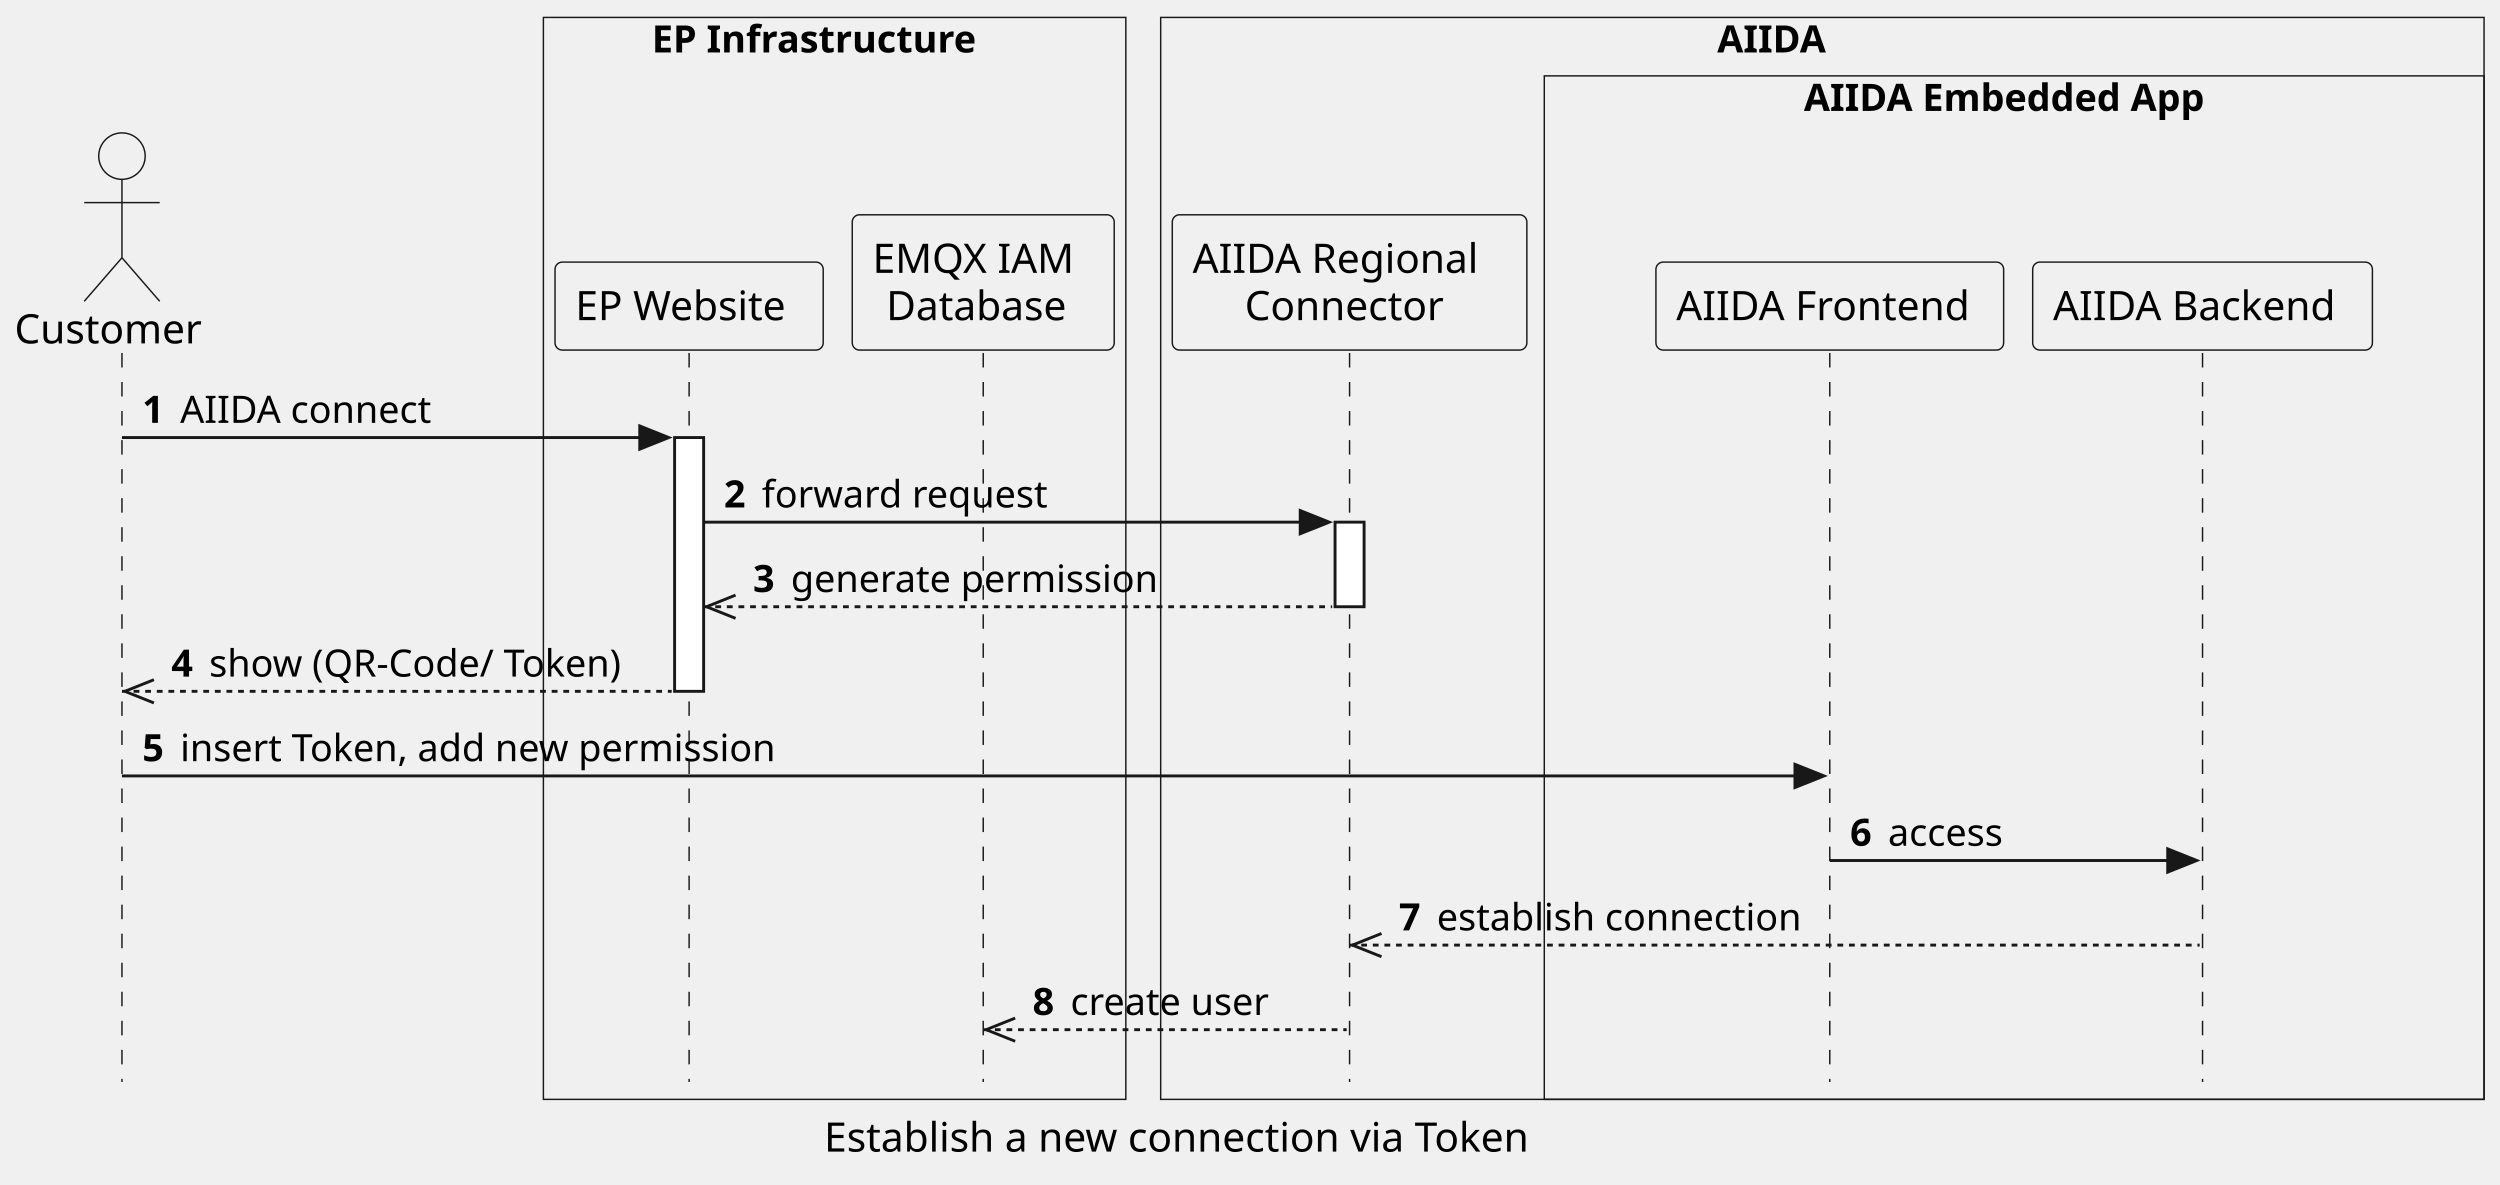
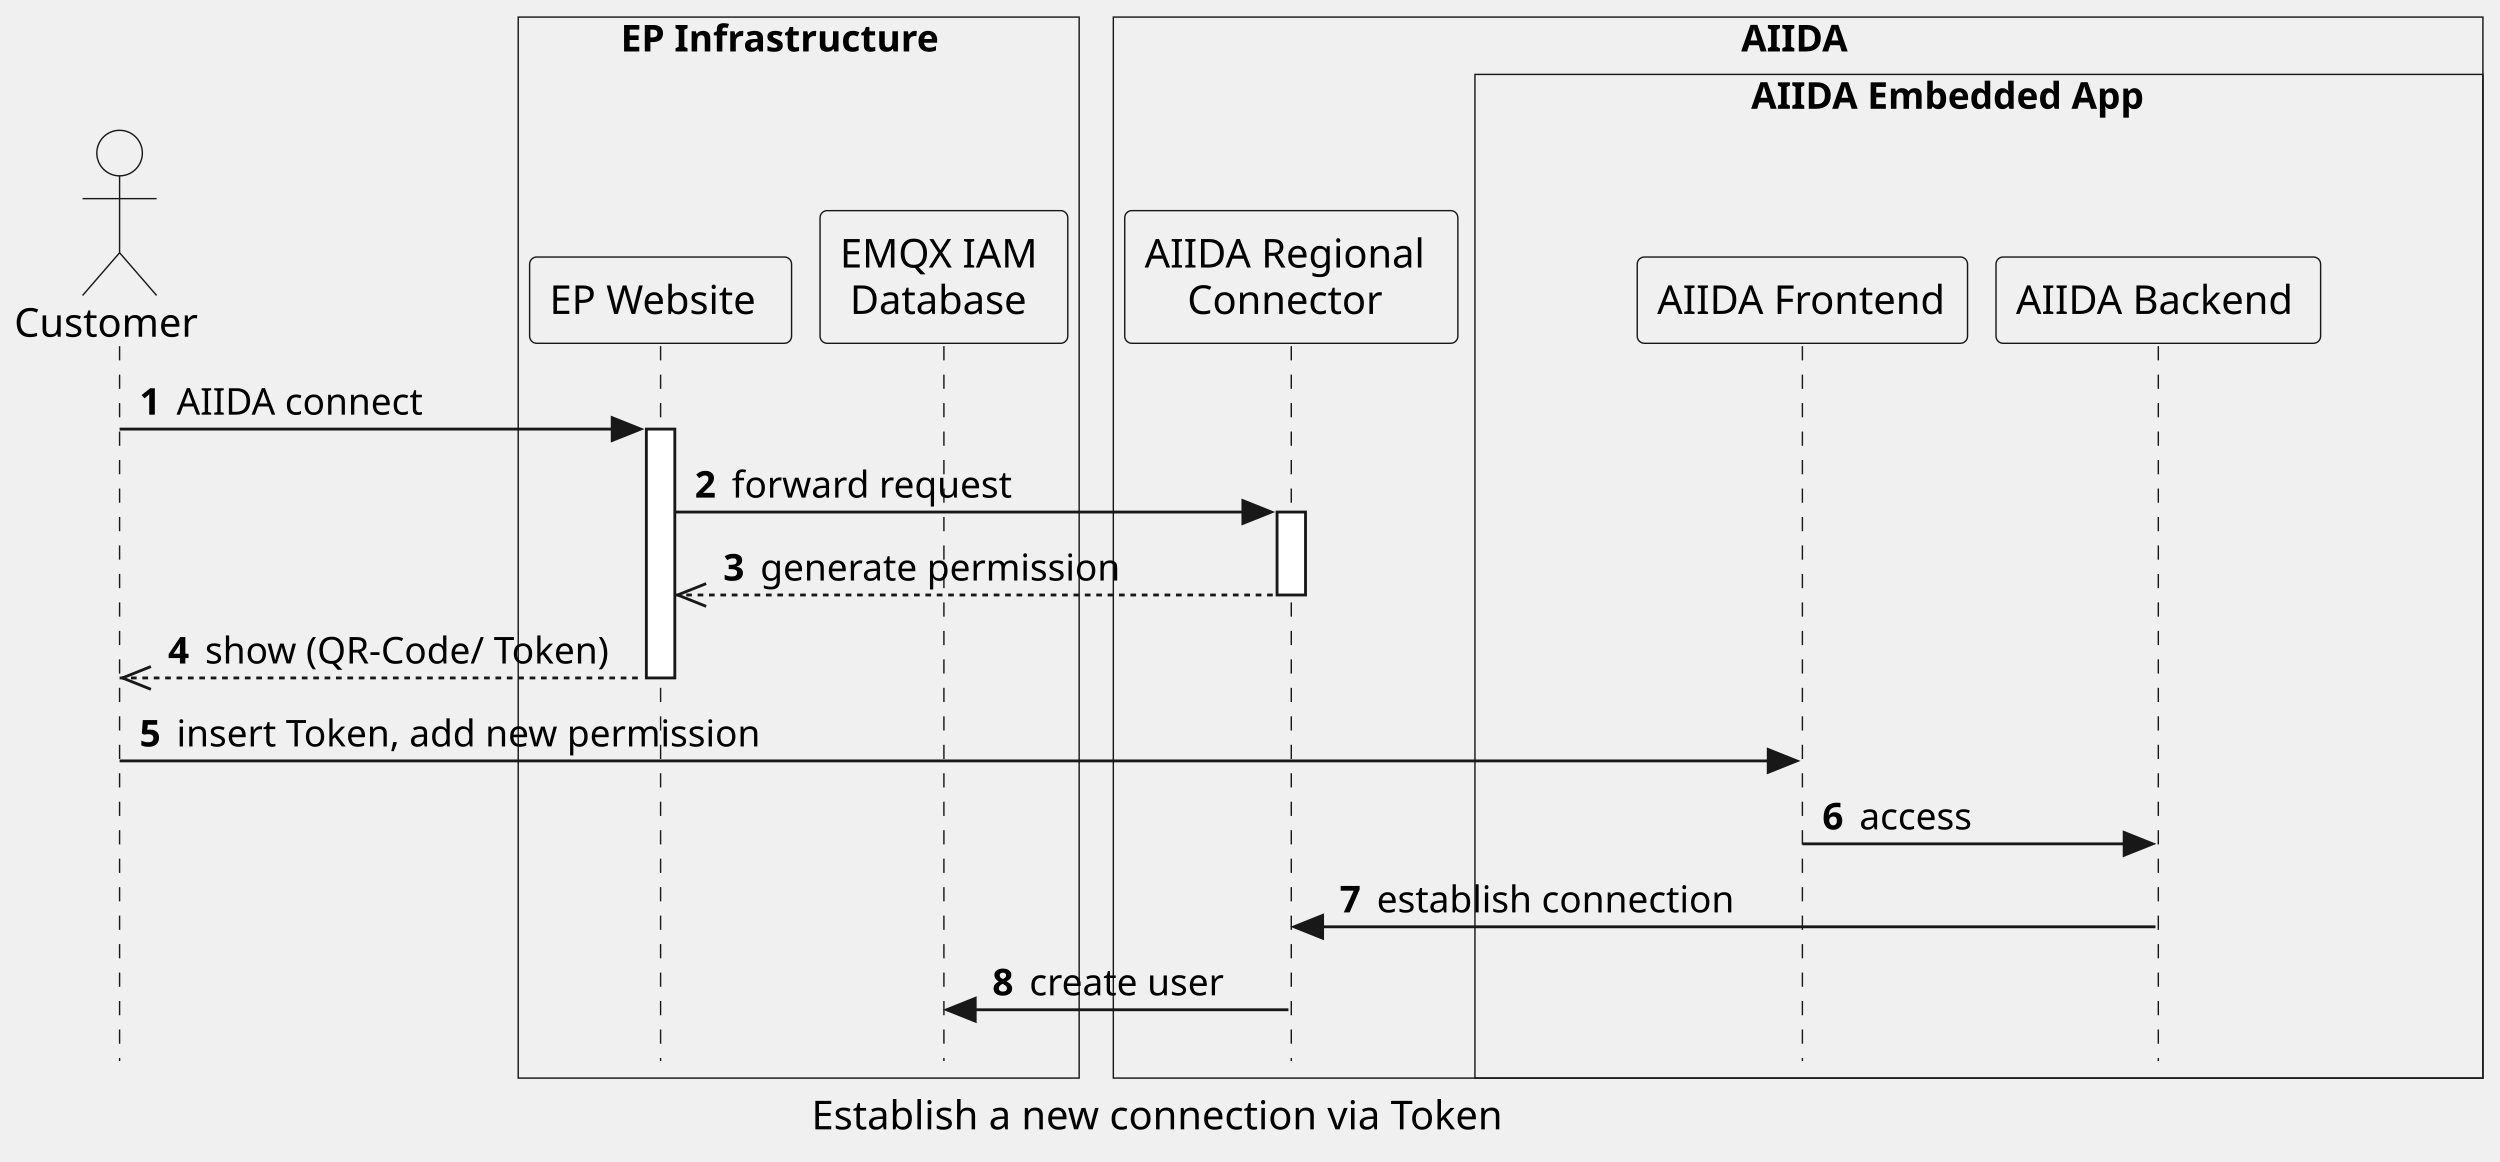
- <svg xmlns="http://www.w3.org/2000/svg" contentStyleType="text/css" height="408px" preserveAspectRatio="none" style="width:861px;height:408px;background:#FFFFFF;" version="1.1" viewBox="0 0 861 408" width="861px" zoomAndPan="magnify">
+ <svg xmlns="http://www.w3.org/2000/svg" contentStyleType="text/css" height="408px" preserveAspectRatio="none" style="width:878px;height:408px;background:#FFFFFF;" version="1.1" viewBox="0 0 878 408" width="878px" zoomAndPan="magnify">
  <defs />
  <g>
-     <rect fill="none" height="372.625" style="stroke:#181818;stroke-width:0.5;" width="200.588" x="187.147" y="6" />
-     <text fill="#000000" font-family="sans-serif" font-size="13" font-weight="bold" lengthAdjust="spacing" textLength="125.887" x="224.498" y="18.067">EP Infrastructure</text>
-     <rect fill="none" height="372.625" style="stroke:#181818;stroke-width:0.5;" width="455.773" x="399.735" y="6" />
-     <text fill="#000000" font-family="sans-serif" font-size="13" font-weight="bold" lengthAdjust="spacing" textLength="40.587" x="591.415" y="18.067">AIIDA</text>
-     <rect fill="none" height="352.492" style="stroke:#181818;stroke-width:0.5;" width="323.656" x="531.852" y="26.133" />
-     <text fill="#000000" font-family="sans-serif" font-size="13" font-weight="bold" lengthAdjust="spacing" textLength="155.594" x="621.266" y="38.2">AIIDA Embedded App</text>
-     <line style="stroke:#181818;stroke-width:0.5;stroke-dasharray:5.0,5.0;" x1="42.002" x2="42.002" y1="121.562" y2="372.625" />
-     <line style="stroke:#181818;stroke-width:0.5;stroke-dasharray:5.0,5.0;" x1="237.331" x2="237.331" y1="121.562" y2="372.625" />
-     <rect fill="#FFFFFF" height="87.398" style="stroke:#181818;stroke-width:1.0;" width="10" x="232.331" y="150.695" />
-     <line style="stroke:#181818;stroke-width:0.5;stroke-dasharray:5.0,5.0;" x1="338.625" x2="338.625" y1="121.562" y2="372.625" />
-     <line style="stroke:#181818;stroke-width:0.5;stroke-dasharray:5.0,5.0;" x1="464.793" x2="464.793" y1="121.562" y2="372.625" />
-     <rect fill="#FFFFFF" height="29.133" style="stroke:#181818;stroke-width:1.0;" width="10" x="459.793" y="179.828" />
-     <line style="stroke:#181818;stroke-width:0.5;stroke-dasharray:5.0,5.0;" x1="630.178" x2="630.178" y1="121.562" y2="372.625" />
-     <line style="stroke:#181818;stroke-width:0.5;stroke-dasharray:5.0,5.0;" x1="758.556" x2="758.556" y1="121.562" y2="372.625" />
-     <text fill="#000000" font-family="sans-serif" font-size="14" lengthAdjust="spacing" textLength="68.004" x="5" y="118.261">Customer</text>
-     <ellipse cx="42.002" cy="53.766" fill="none" rx="8" ry="8" style="stroke:#181818;stroke-width:0.5;" />
-     <path d="M42.002,61.766 L42.002,88.766 M29.002,69.766 L55.002,69.766 M42.002,88.766 L29.002,103.766 M42.002,88.766 L55.002,103.766 " fill="none" style="stroke:#181818;stroke-width:0.5;" />
-     <rect fill="none" height="30.297" rx="2.5" ry="2.5" style="stroke:#181818;stroke-width:0.5;" width="92.367" x="191.147" y="90.266" />
-     <text fill="#000000" font-family="sans-serif" font-size="14" lengthAdjust="spacing" textLength="78.367" x="198.147" y="110.261">EP Website</text>
-     <rect fill="none" height="46.594" rx="2.5" ry="2.5" style="stroke:#181818;stroke-width:0.5;" width="90.221" x="293.514" y="73.969" />
-     <text fill="#000000" font-family="sans-serif" font-size="14" lengthAdjust="spacing" textLength="71.77" x="300.514" y="93.964">EMQX IAM</text>
-     <text fill="#000000" font-family="sans-serif" font-size="14" lengthAdjust="spacing" textLength="66.801" x="305.224" y="110.261">Database</text>
-     <rect fill="none" height="46.594" rx="2.5" ry="2.5" style="stroke:#181818;stroke-width:0.5;" width="122.117" x="403.735" y="73.969" />
-     <text fill="#000000" font-family="sans-serif" font-size="14" lengthAdjust="spacing" textLength="103.667" x="410.735" y="93.964">AIIDA Regional</text>
-     <text fill="#000000" font-family="sans-serif" font-size="14" lengthAdjust="spacing" textLength="72.208" x="428.69" y="110.261">Connector</text>
-     <rect fill="none" height="30.297" rx="2.5" ry="2.5" style="stroke:#181818;stroke-width:0.5;" width="119.752" x="570.302" y="90.266" />
-     <text fill="#000000" font-family="sans-serif" font-size="14" lengthAdjust="spacing" textLength="105.752" x="577.302" y="110.261">AIIDA Frontend</text>
-     <rect fill="none" height="30.297" rx="2.5" ry="2.5" style="stroke:#181818;stroke-width:0.5;" width="117.004" x="700.054" y="90.266" />
-     <text fill="#000000" font-family="sans-serif" font-size="14" lengthAdjust="spacing" textLength="103.004" x="707.054" y="110.261">AIIDA Backend</text>
-     <polygon fill="#181818" points="220.331,146.695,230.331,150.695,220.331,154.695" style="stroke:#181818;stroke-width:1.0;" />
-     <line style="stroke:#181818;stroke-width:1.0;" x1="42.002" x2="226.331" y1="150.695" y2="150.695" />
-     <text fill="#000000" font-family="sans-serif" font-size="13" font-weight="bold" lengthAdjust="spacing" textLength="9.045" x="49.002" y="145.629">1</text>
-     <text fill="#000000" font-family="sans-serif" font-size="13" lengthAdjust="spacing" textLength="91.419" x="62.047" y="145.629">AIIDA connect</text>
-     <polygon fill="#181818" points="447.793,175.828,457.793,179.828,447.793,183.828" style="stroke:#181818;stroke-width:1.0;" />
-     <line style="stroke:#181818;stroke-width:1.0;" x1="242.331" x2="453.793" y1="179.828" y2="179.828" />
-     <text fill="#000000" font-family="sans-serif" font-size="13" font-weight="bold" lengthAdjust="spacing" textLength="9.045" x="249.331" y="174.762">2</text>
-     <text fill="#000000" font-family="sans-serif" font-size="13" lengthAdjust="spacing" textLength="103.905" x="262.376" y="174.762">forward request</text>
-     <line style="stroke:#181818;stroke-width:1.0;" x1="243.331" x2="253.331" y1="208.961" y2="204.961" />
-     <line style="stroke:#181818;stroke-width:1.0;" x1="243.331" x2="253.331" y1="208.961" y2="212.961" />
-     <line style="stroke:#181818;stroke-width:1.0;stroke-dasharray:2.0,2.0;" x1="242.331" x2="458.793" y1="208.961" y2="208.961" />
-     <text fill="#000000" font-family="sans-serif" font-size="13" font-weight="bold" lengthAdjust="spacing" textLength="9.045" x="259.331" y="203.895">3</text>
-     <text fill="#000000" font-family="sans-serif" font-size="13" lengthAdjust="spacing" textLength="134.247" x="272.376" y="203.895">generate permission</text>
-     <line style="stroke:#181818;stroke-width:1.0;" x1="43.002" x2="53.002" y1="238.094" y2="234.094" />
-     <line style="stroke:#181818;stroke-width:1.0;" x1="43.002" x2="53.002" y1="238.094" y2="242.094" />
-     <line style="stroke:#181818;stroke-width:1.0;stroke-dasharray:2.0,2.0;" x1="42.002" x2="231.331" y1="238.094" y2="238.094" />
-     <text fill="#000000" font-family="sans-serif" font-size="13" font-weight="bold" lengthAdjust="spacing" textLength="9.045" x="59.002" y="233.028">4</text>
-     <text fill="#000000" font-family="sans-serif" font-size="13" lengthAdjust="spacing" textLength="153.283" x="72.047" y="233.028">show (QR-Code/ Token)</text>
-     <polygon fill="#181818" points="618.178,263.227,628.178,267.227,618.178,271.227" style="stroke:#181818;stroke-width:1.0;" />
-     <line style="stroke:#181818;stroke-width:1.0;" x1="42.002" x2="624.178" y1="267.227" y2="267.227" />
-     <text fill="#000000" font-family="sans-serif" font-size="13" font-weight="bold" lengthAdjust="spacing" textLength="9.045" x="49.002" y="262.161">5</text>
-     <text fill="#000000" font-family="sans-serif" font-size="13" lengthAdjust="spacing" textLength="219.946" x="62.047" y="262.161">insert Token, add new permission</text>
-     <polygon fill="#181818" points="746.556,292.359,756.556,296.359,746.556,300.359" style="stroke:#181818;stroke-width:1.0;" />
-     <line style="stroke:#181818;stroke-width:1.0;" x1="630.178" x2="752.556" y1="296.359" y2="296.359" />
-     <text fill="#000000" font-family="sans-serif" font-size="13" font-weight="bold" lengthAdjust="spacing" textLength="9.045" x="637.178" y="291.293">6</text>
-     <text fill="#000000" font-family="sans-serif" font-size="13" lengthAdjust="spacing" textLength="43.805" x="650.224" y="291.293">access</text>
-     <line style="stroke:#181818;stroke-width:1.0;" x1="465.793" x2="475.793" y1="325.492" y2="321.492" />
-     <line style="stroke:#181818;stroke-width:1.0;" x1="465.793" x2="475.793" y1="325.492" y2="329.492" />
-     <line style="stroke:#181818;stroke-width:1.0;stroke-dasharray:2.0,2.0;" x1="464.793" x2="757.556" y1="325.492" y2="325.492" />
-     <text fill="#000000" font-family="sans-serif" font-size="13" font-weight="bold" lengthAdjust="spacing" textLength="9.045" x="481.793" y="320.426">7</text>
-     <text fill="#000000" font-family="sans-serif" font-size="13" lengthAdjust="spacing" textLength="134.082" x="494.839" y="320.426">establish connection</text>
-     <line style="stroke:#181818;stroke-width:1.0;" x1="339.625" x2="349.625" y1="354.625" y2="350.625" />
-     <line style="stroke:#181818;stroke-width:1.0;" x1="339.625" x2="349.625" y1="354.625" y2="358.625" />
-     <line style="stroke:#181818;stroke-width:1.0;stroke-dasharray:2.0,2.0;" x1="338.625" x2="463.793" y1="354.625" y2="354.625" />
-     <text fill="#000000" font-family="sans-serif" font-size="13" font-weight="bold" lengthAdjust="spacing" textLength="9.045" x="355.625" y="349.559">8</text>
-     <text fill="#000000" font-family="sans-serif" font-size="13" lengthAdjust="spacing" textLength="74.039" x="368.67" y="349.559">create user</text>
-     <text fill="#000000" font-family="sans-serif" font-size="14" lengthAdjust="spacing" textLength="263.409" x="283.825" y="396.62">Establish a new connection via Token</text>
+     <rect fill="none" height="372.625" style="stroke:#181818;stroke-width:0.5;" width="197" x="182" y="6" />
+     <text fill="#000000" font-family="sans-serif" font-size="13" font-weight="bold" lengthAdjust="spacing" textLength="125" x="218" y="18.067">EP Infrastructure</text>
+     <rect fill="none" height="372.625" style="stroke:#181818;stroke-width:0.5;" width="481" x="391" y="6" />
+     <text fill="#000000" font-family="sans-serif" font-size="13" font-weight="bold" lengthAdjust="spacing" textLength="39" x="611.5" y="18.067">AIIDA</text>
+     <rect fill="none" height="352.492" style="stroke:#181818;stroke-width:0.5;" width="354" x="518" y="26.133" />
+     <text fill="#000000" font-family="sans-serif" font-size="13" font-weight="bold" lengthAdjust="spacing" textLength="160" x="615" y="38.2">AIIDA Embedded App</text>
+     <line style="stroke:#181818;stroke-width:0.5;stroke-dasharray:5.0,5.0;" x1="42" x2="42" y1="121.562" y2="372.625" />
+     <line style="stroke:#181818;stroke-width:0.5;stroke-dasharray:5.0,5.0;" x1="232" x2="232" y1="121.562" y2="372.625" />
+     <rect fill="#FFFFFF" height="87.398" style="stroke:#181818;stroke-width:1.0;" width="10" x="227" y="150.695" />
+     <line style="stroke:#181818;stroke-width:0.5;stroke-dasharray:5.0,5.0;" x1="331.5" x2="331.5" y1="121.562" y2="372.625" />
+     <line style="stroke:#181818;stroke-width:0.5;stroke-dasharray:5.0,5.0;" x1="453.5" x2="453.5" y1="121.562" y2="372.625" />
+     <rect fill="#FFFFFF" height="29.133" style="stroke:#181818;stroke-width:1.0;" width="10" x="448.5" y="179.828" />
+     <line style="stroke:#181818;stroke-width:0.5;stroke-dasharray:5.0,5.0;" x1="633" x2="633" y1="121.562" y2="372.625" />
+     <line style="stroke:#181818;stroke-width:0.5;stroke-dasharray:5.0,5.0;" x1="758" x2="758" y1="121.562" y2="372.625" />
+     <text fill="#000000" font-family="sans-serif" font-size="14" lengthAdjust="spacing" textLength="68" x="5" y="118.261">Customer</text>
+     <ellipse cx="42" cy="53.766" fill="none" rx="8" ry="8" style="stroke:#181818;stroke-width:0.5;" />
+     <path d="M42,61.766 L42,88.766 M29,69.766 L55,69.766 M42,88.766 L29,103.766 M42,88.766 L55,103.766 " fill="none" style="stroke:#181818;stroke-width:0.5;" />
+     <rect fill="none" height="30.297" rx="2.5" ry="2.5" style="stroke:#181818;stroke-width:0.5;" width="92" x="186" y="90.266" />
+     <text fill="#000000" font-family="sans-serif" font-size="14" lengthAdjust="spacing" textLength="78" x="193" y="110.261">EP Website</text>
+     <rect fill="none" height="46.594" rx="2.5" ry="2.5" style="stroke:#181818;stroke-width:0.5;" width="87" x="288" y="73.969" />
+     <text fill="#000000" font-family="sans-serif" font-size="14" lengthAdjust="spacing" textLength="69" x="295" y="93.964">EMQX IAM</text>
+     <text fill="#000000" font-family="sans-serif" font-size="14" lengthAdjust="spacing" textLength="66" x="298.5" y="110.261">Database</text>
+     <rect fill="none" height="46.594" rx="2.5" ry="2.5" style="stroke:#181818;stroke-width:0.5;" width="117" x="395" y="73.969" />
+     <text fill="#000000" font-family="sans-serif" font-size="14" lengthAdjust="spacing" textLength="99" x="402" y="93.964">AIIDA Regional</text>
+     <text fill="#000000" font-family="sans-serif" font-size="14" lengthAdjust="spacing" textLength="73" x="417" y="110.261">Connector</text>
+     <rect fill="none" height="30.297" rx="2.5" ry="2.5" style="stroke:#181818;stroke-width:0.5;" width="116" x="575" y="90.266" />
+     <text fill="#000000" font-family="sans-serif" font-size="14" lengthAdjust="spacing" textLength="102" x="582" y="110.261">AIIDA Frontend</text>
+     <rect fill="none" height="30.297" rx="2.5" ry="2.5" style="stroke:#181818;stroke-width:0.5;" width="114" x="701" y="90.266" />
+     <text fill="#000000" font-family="sans-serif" font-size="14" lengthAdjust="spacing" textLength="100" x="708" y="110.261">AIIDA Backend</text>
+     <polygon fill="#181818" points="215,146.695,225,150.695,215,154.695" style="stroke:#181818;stroke-width:1.0;" />
+     <line style="stroke:#181818;stroke-width:1.0;" x1="42" x2="221" y1="150.695" y2="150.695" />
+     <text fill="#000000" font-family="sans-serif" font-size="13" font-weight="bold" lengthAdjust="spacing" textLength="9" x="49" y="145.629">1</text>
+     <text fill="#000000" font-family="sans-serif" font-size="13" lengthAdjust="spacing" textLength="89" x="62" y="145.629">AIIDA connect</text>
+     <polygon fill="#181818" points="436.5,175.828,446.5,179.828,436.5,183.828" style="stroke:#181818;stroke-width:1.0;" />
+     <line style="stroke:#181818;stroke-width:1.0;" x1="237" x2="442.5" y1="179.828" y2="179.828" />
+     <text fill="#000000" font-family="sans-serif" font-size="13" font-weight="bold" lengthAdjust="spacing" textLength="9" x="244" y="174.762">2</text>
+     <text fill="#000000" font-family="sans-serif" font-size="13" lengthAdjust="spacing" textLength="100" x="257" y="174.762">forward request</text>
+     <line style="stroke:#181818;stroke-width:1.0;" x1="238" x2="248" y1="208.961" y2="204.961" />
+     <line style="stroke:#181818;stroke-width:1.0;" x1="238" x2="248" y1="208.961" y2="212.961" />
+     <line style="stroke:#181818;stroke-width:1.0;stroke-dasharray:2.0,2.0;" x1="237" x2="447.5" y1="208.961" y2="208.961" />
+     <text fill="#000000" font-family="sans-serif" font-size="13" font-weight="bold" lengthAdjust="spacing" textLength="9" x="254" y="203.895">3</text>
+     <text fill="#000000" font-family="sans-serif" font-size="13" lengthAdjust="spacing" textLength="132" x="267" y="203.895">generate permission</text>
+     <line style="stroke:#181818;stroke-width:1.0;" x1="43" x2="53" y1="238.094" y2="234.094" />
+     <line style="stroke:#181818;stroke-width:1.0;" x1="43" x2="53" y1="238.094" y2="242.094" />
+     <line style="stroke:#181818;stroke-width:1.0;stroke-dasharray:2.0,2.0;" x1="42" x2="226" y1="238.094" y2="238.094" />
+     <text fill="#000000" font-family="sans-serif" font-size="13" font-weight="bold" lengthAdjust="spacing" textLength="9" x="59" y="233.028">4</text>
+     <text fill="#000000" font-family="sans-serif" font-size="13" lengthAdjust="spacing" textLength="148" x="72" y="233.028">show (QR-Code/ Token)</text>
+     <polygon fill="#181818" points="621,263.227,631,267.227,621,271.227" style="stroke:#181818;stroke-width:1.0;" />
+     <line style="stroke:#181818;stroke-width:1.0;" x1="42" x2="627" y1="267.227" y2="267.227" />
+     <text fill="#000000" font-family="sans-serif" font-size="13" font-weight="bold" lengthAdjust="spacing" textLength="9" x="49" y="262.161">5</text>
+     <text fill="#000000" font-family="sans-serif" font-size="13" lengthAdjust="spacing" textLength="213" x="62" y="262.161">insert Token, add new permission</text>
+     <polygon fill="#181818" points="746,292.359,756,296.359,746,300.359" style="stroke:#181818;stroke-width:1.0;" />
+     <line style="stroke:#181818;stroke-width:1.0;" x1="633" x2="752" y1="296.359" y2="296.359" />
+     <text fill="#000000" font-family="sans-serif" font-size="13" font-weight="bold" lengthAdjust="spacing" textLength="9" x="640" y="291.293">6</text>
+     <text fill="#000000" font-family="sans-serif" font-size="13" lengthAdjust="spacing" textLength="44" x="653" y="291.293">access</text>
+     <polygon fill="#181818" points="464.5,321.492,454.5,325.492,464.5,329.492" style="stroke:#181818;stroke-width:1.0;" />
+     <line style="stroke:#181818;stroke-width:1.0;" x1="458.5" x2="757" y1="325.492" y2="325.492" />
+     <text fill="#000000" font-family="sans-serif" font-size="13" font-weight="bold" lengthAdjust="spacing" textLength="9" x="470.5" y="320.426">7</text>
+     <text fill="#000000" font-family="sans-serif" font-size="13" lengthAdjust="spacing" textLength="131" x="483.5" y="320.426">establish connection</text>
+     <polygon fill="#181818" points="342.5,350.625,332.5,354.625,342.5,358.625" style="stroke:#181818;stroke-width:1.0;" />
+     <line style="stroke:#181818;stroke-width:1.0;" x1="336.5" x2="452.5" y1="354.625" y2="354.625" />
+     <text fill="#000000" font-family="sans-serif" font-size="13" font-weight="bold" lengthAdjust="spacing" textLength="9" x="348.5" y="349.559">8</text>
+     <text fill="#000000" font-family="sans-serif" font-size="13" lengthAdjust="spacing" textLength="73" x="361.5" y="349.559">create user</text>
+     <text fill="#000000" font-family="sans-serif" font-size="14" lengthAdjust="spacing" textLength="259" x="285" y="396.62">Establish a new connection via Token</text>
  </g>
</svg>
